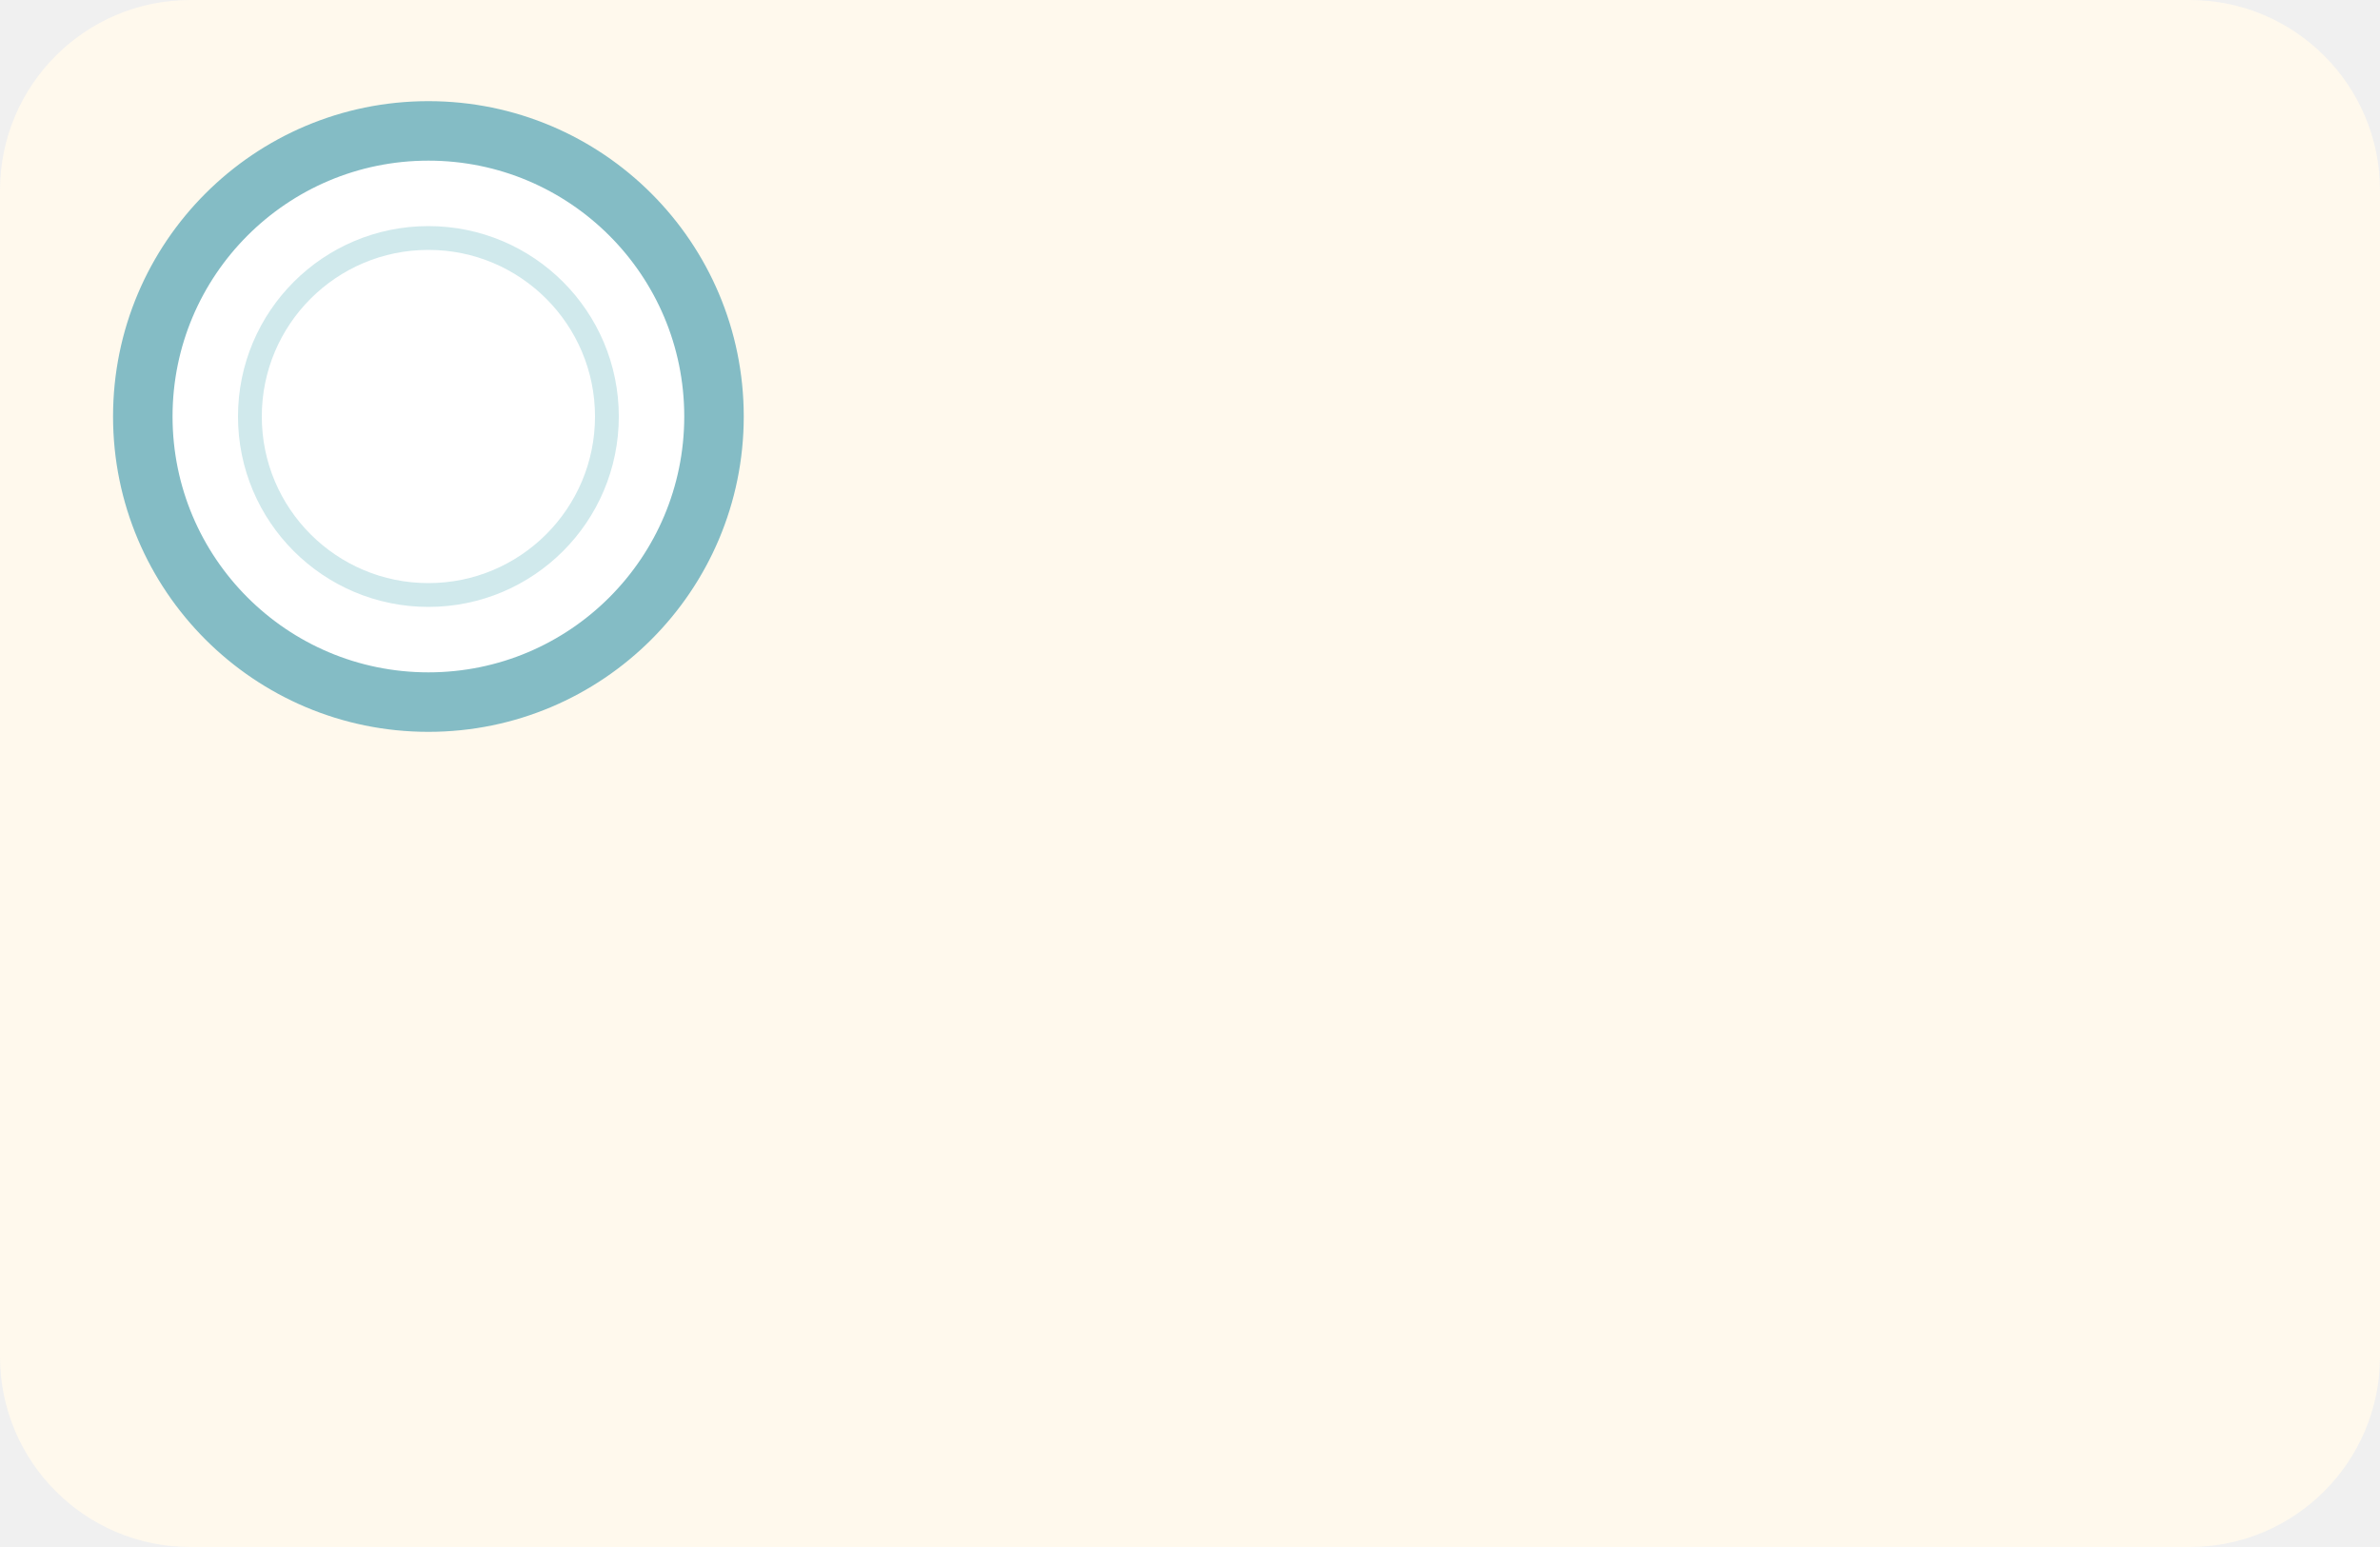
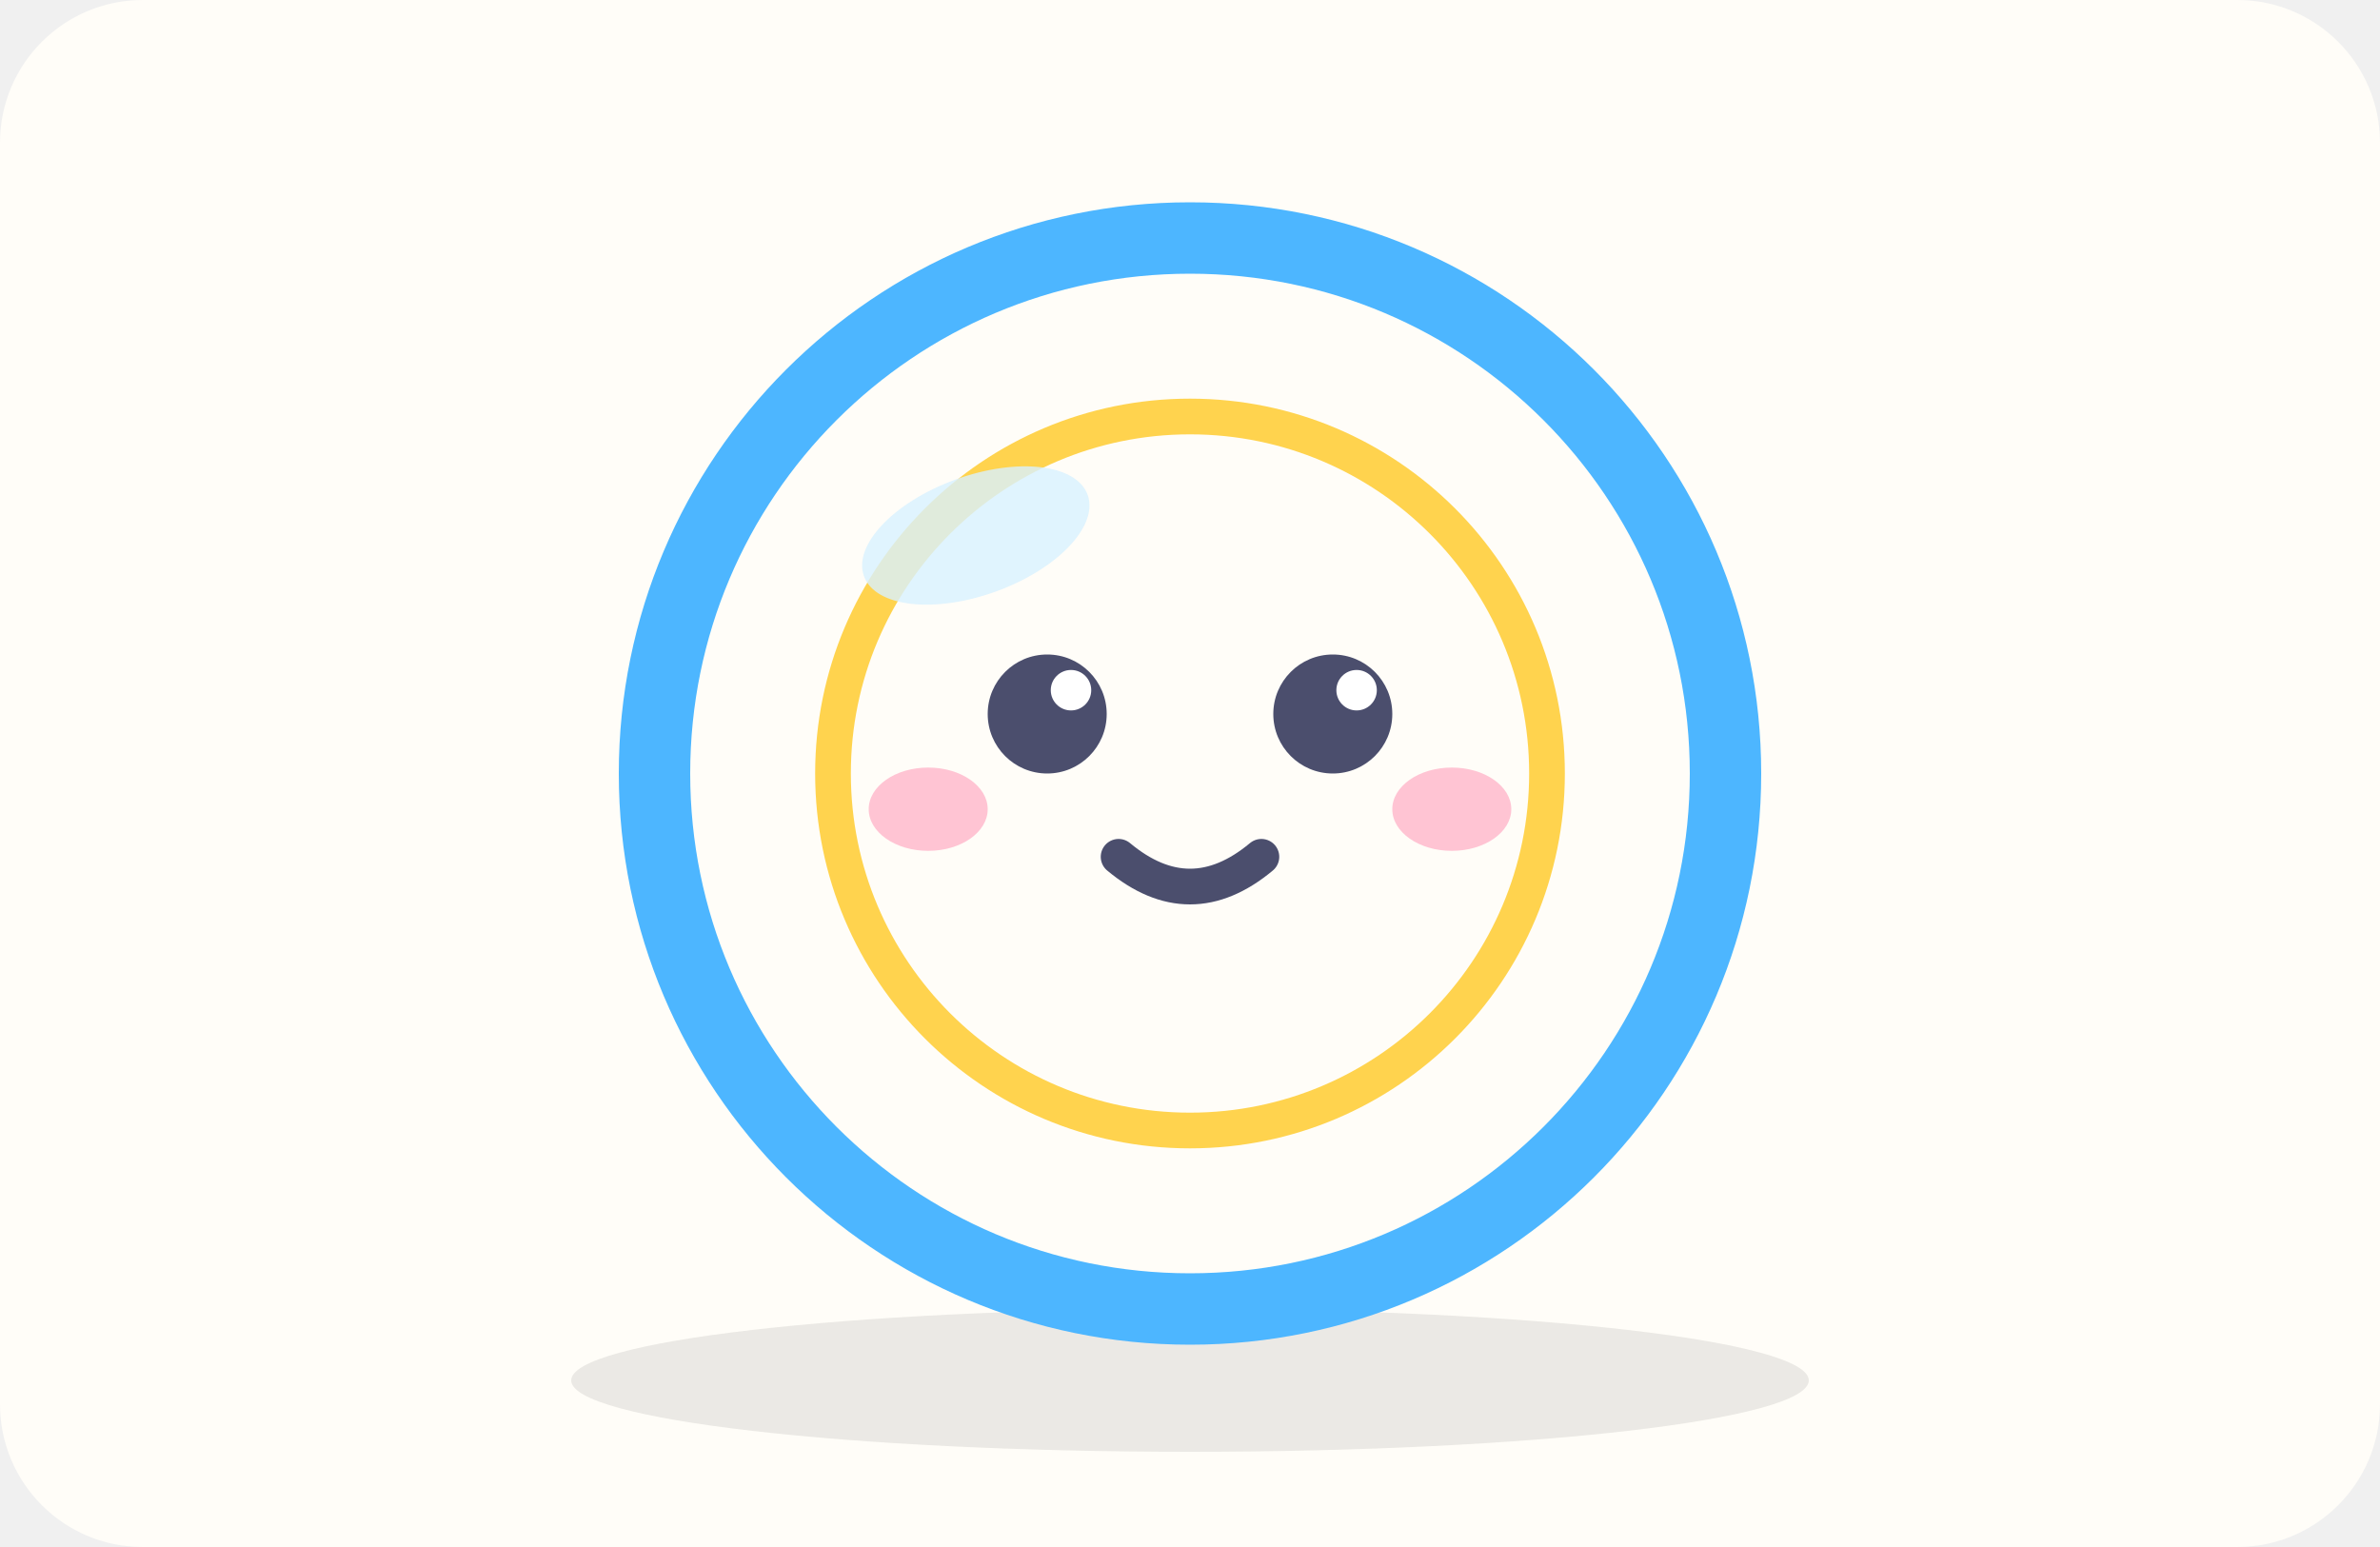
<svg xmlns="http://www.w3.org/2000/svg" viewBox="0 0 200 130">
-   <rect width="200" height="130" rx="16" fill="#fff9ed" />
-   <circle cx="36" cy="35" r="24" fill="#fff" stroke="#84bcc5" stroke-width="5" />
-   <circle cx="36" cy="35" r="15" fill="none" stroke="#d0e9ec" stroke-width="2" />
+   <rect width="200" height="130" rx="12" fill="#fffdf8" />
+   <ellipse cx="100" cy="116" rx="52" ry="6" fill="#000" opacity="0.08" />
+   <circle cx="100" cy="65" r="45" fill="#fffdf8" stroke="#4DB6FF" stroke-width="6" />
+   <circle cx="100" cy="65" r="30" fill="none" stroke="#FFD34E" stroke-width="3" />
+   <ellipse cx="82" cy="45" rx="10" ry="5" fill="#D8F1FF" opacity="0.8" transform="rotate(-20 82 45)" />
+   <circle cx="88" cy="60" r="5" fill="#4B4E6D" />
+   <circle cx="112" cy="60" r="5" fill="#4B4E6D" />
+   <circle cx="90" cy="58" r="1.7" fill="#fff" />
+   <circle cx="114" cy="58" r="1.7" fill="#fff" />
+   <path d="M94 72Q100 77 106 72" fill="none" stroke="#4B4E6D" stroke-width="3" stroke-linecap="round" />
+   <ellipse cx="78" cy="68" rx="5" ry="3.5" fill="#FF9EBB" opacity="0.6" />
+   <ellipse cx="122" cy="68" rx="5" ry="3.5" fill="#FF9EBB" opacity="0.6" />
</svg>
